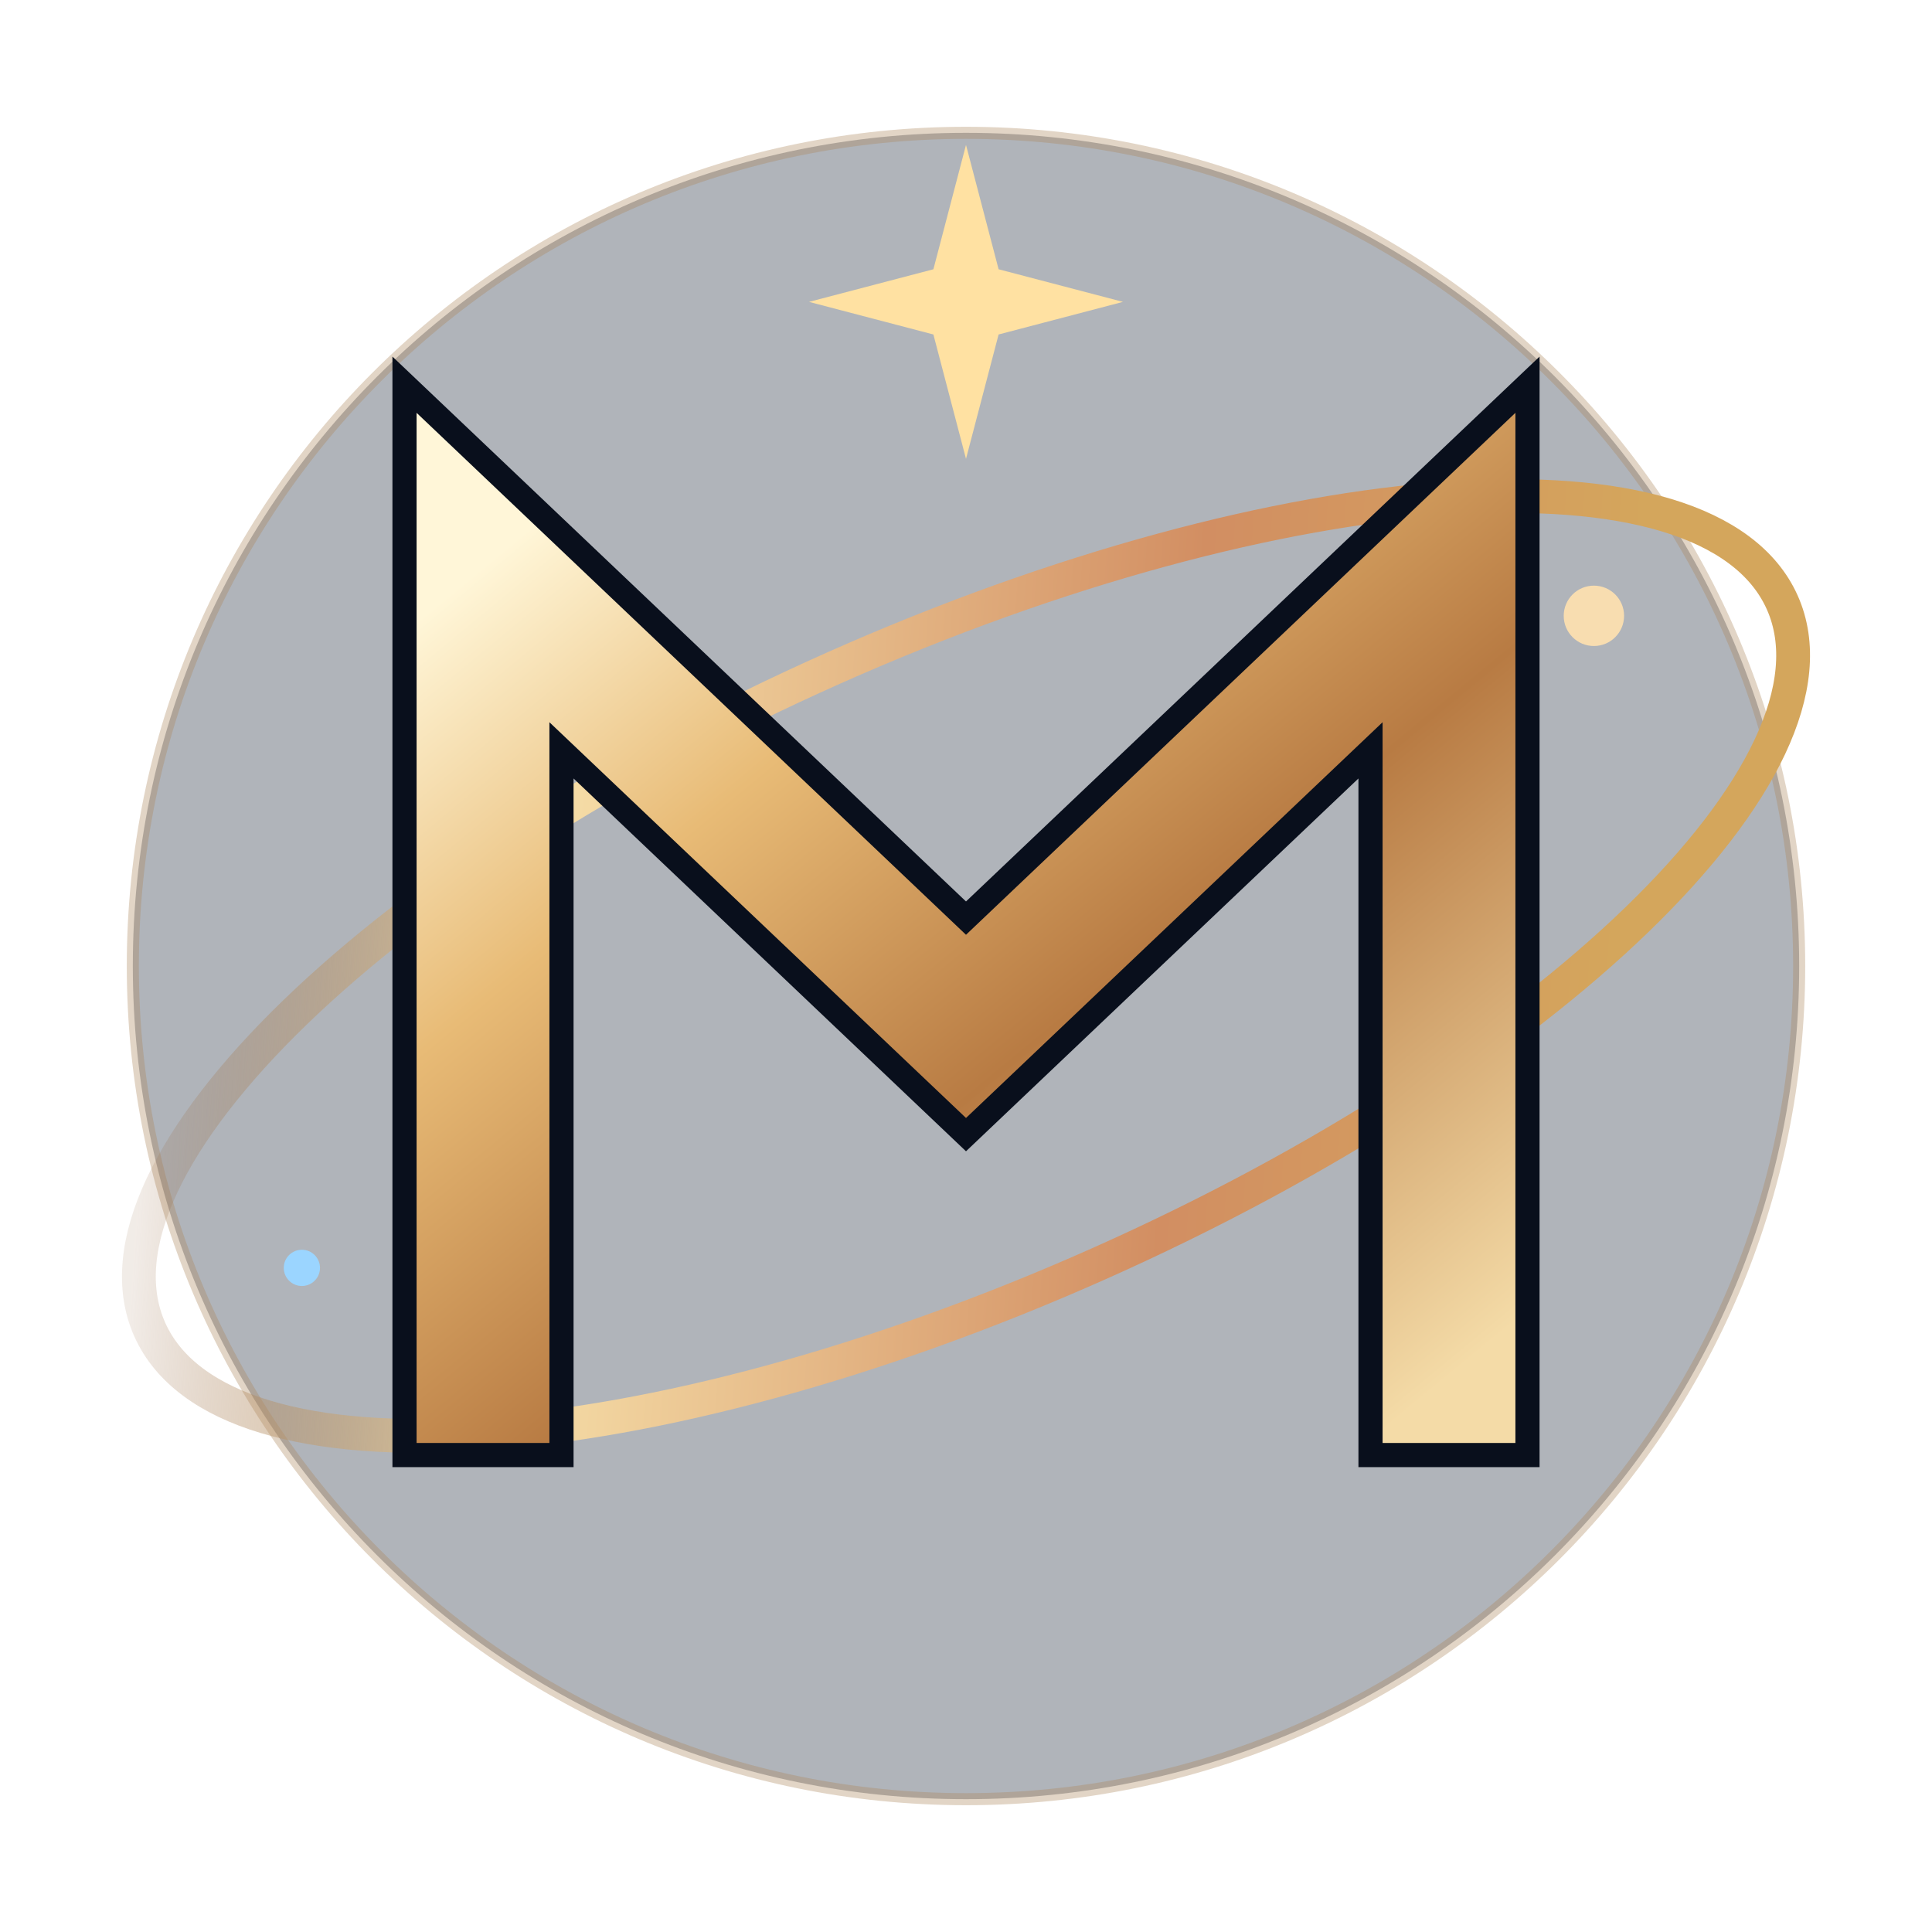
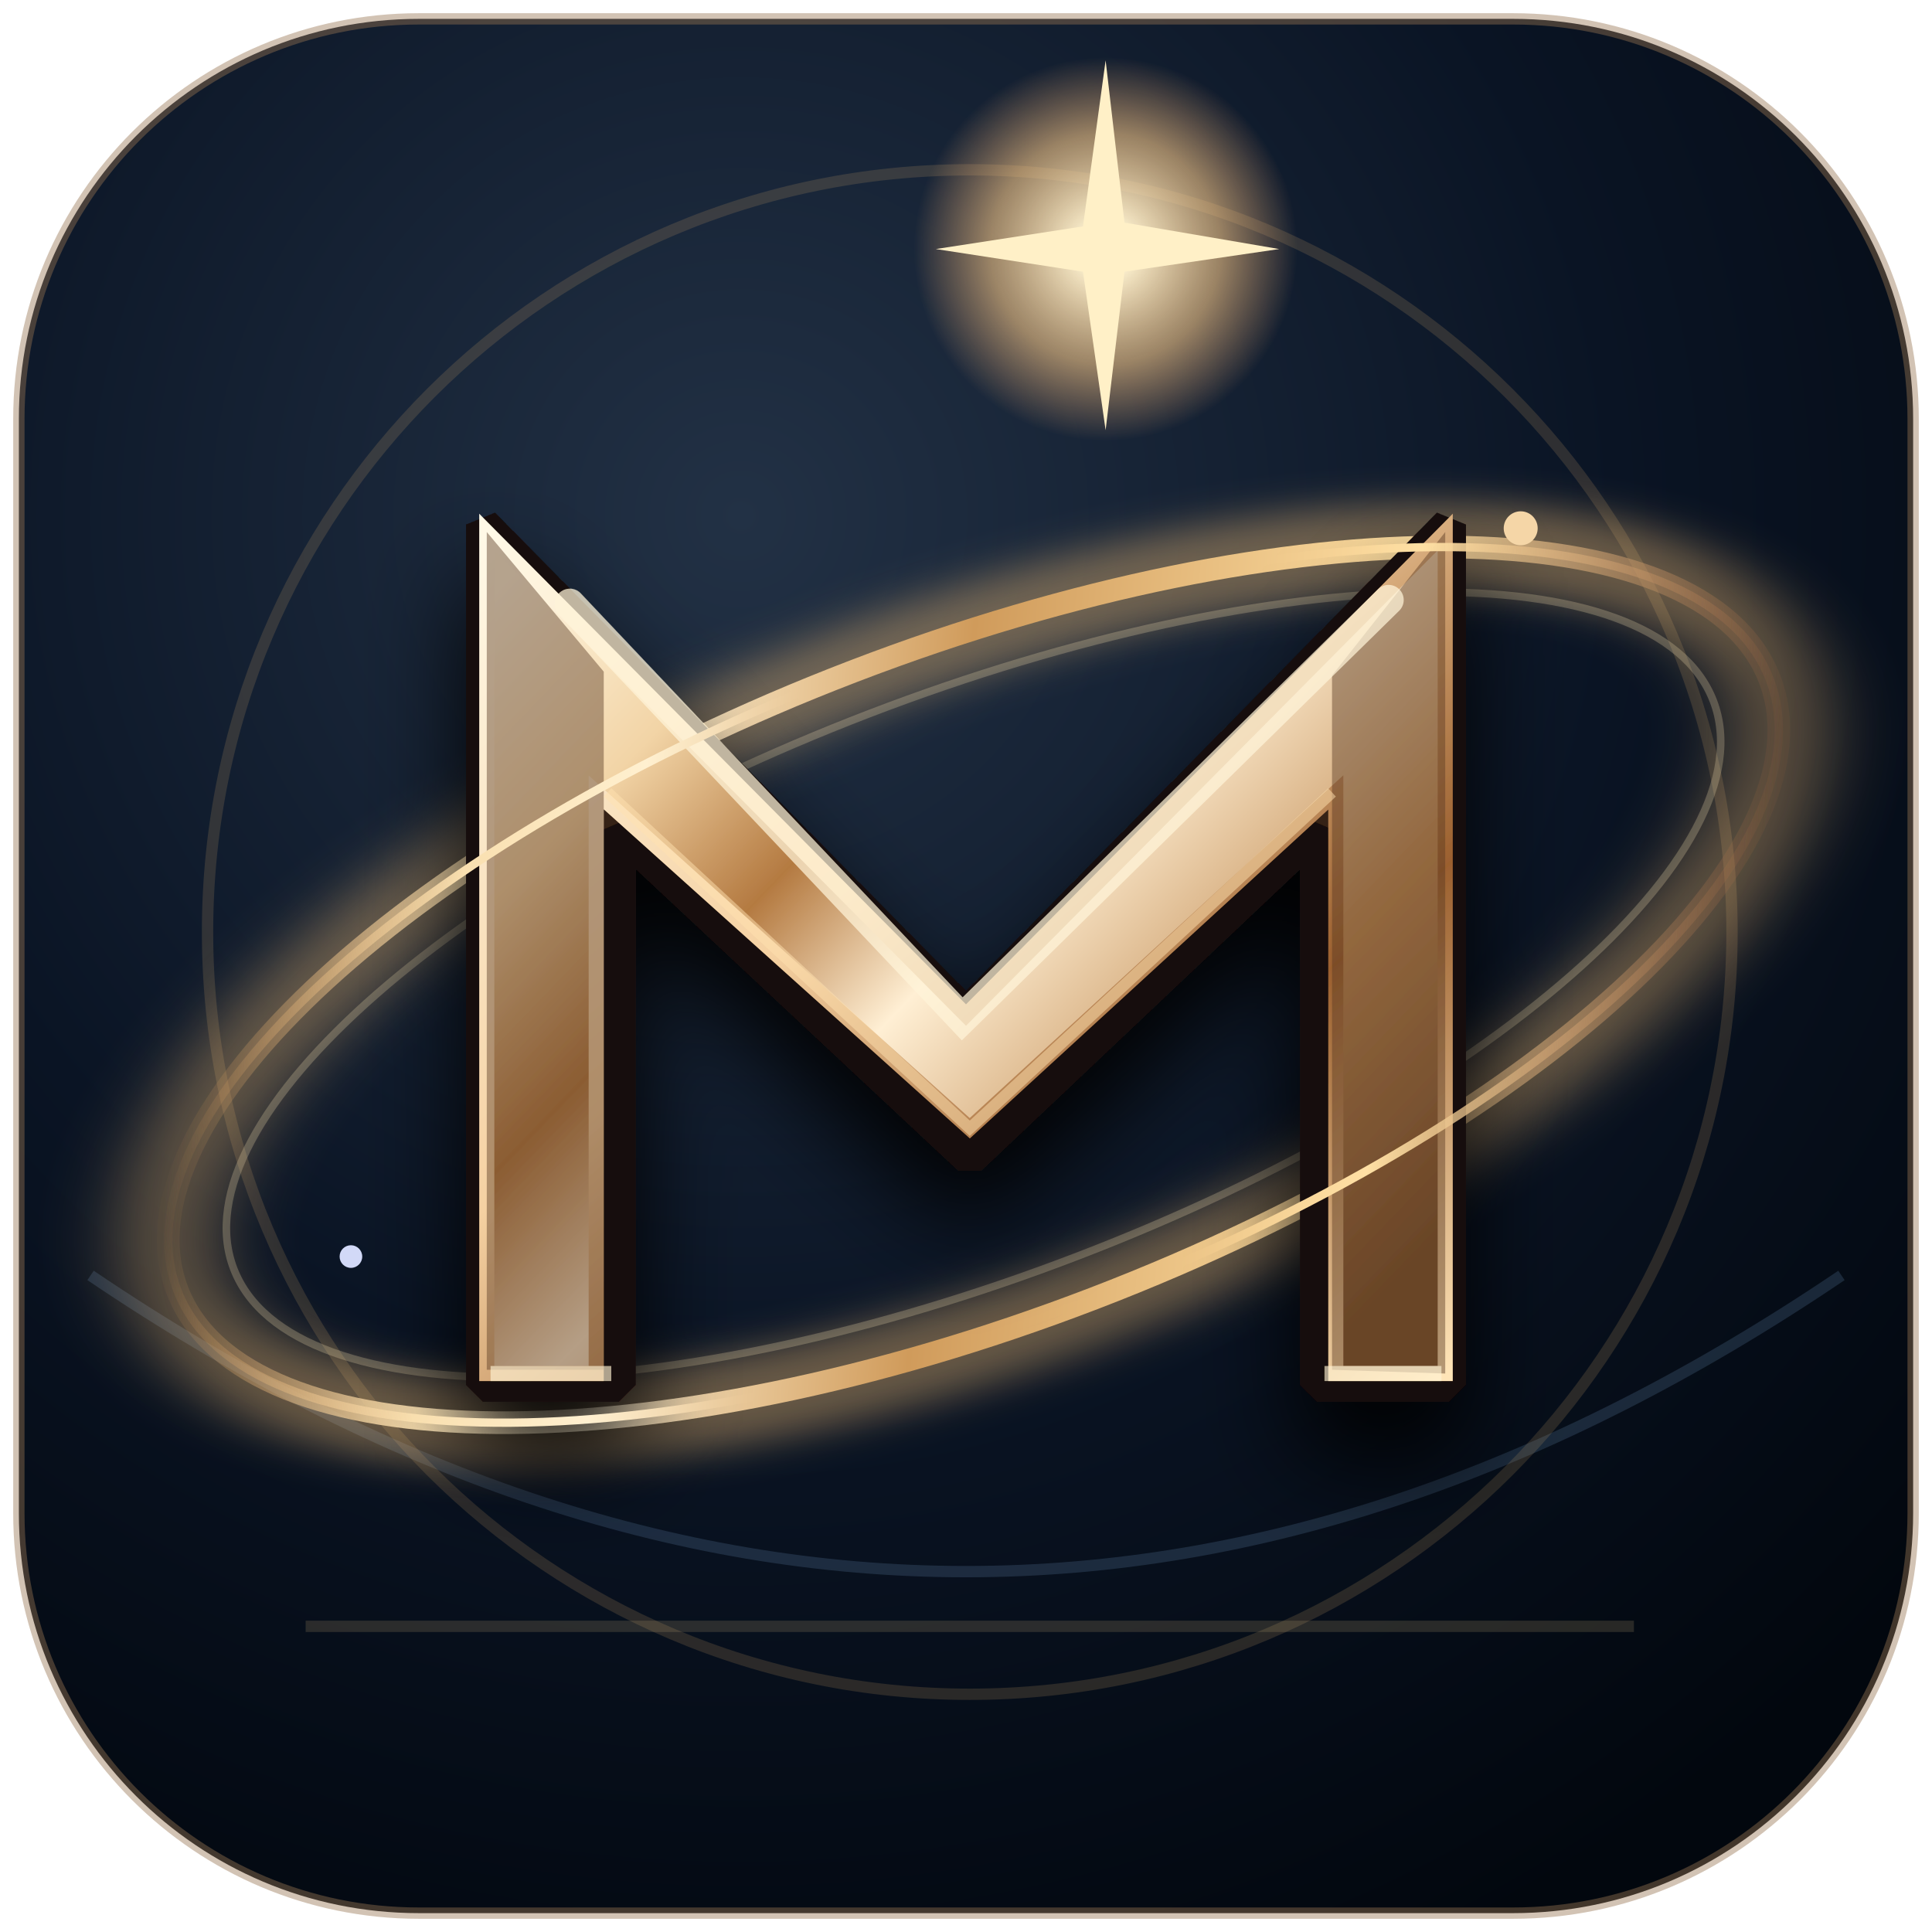
- <svg xmlns="http://www.w3.org/2000/svg" viewBox="0 0 160 160" role="img" aria-labelledby="title desc">
+ <svg xmlns="http://www.w3.org/2000/svg" viewBox="0 0 512 512" role="img" aria-labelledby="title desc">
  <defs>
-     <linearGradient id="gold" x1="0" y1="0" x2="1" y2="1">
-       <stop stop-color="#fff6d8" />
-       <stop offset=".27" stop-color="#e8bb76" />
-       <stop offset=".58" stop-color="#b87b43" />
-       <stop offset="1" stop-color="#f4dba7" />
+     <radialGradient id="night" cx=".38" cy=".26" r=".85">
+       <stop stop-color="#223145" />
+       <stop offset=".55" stop-color="#0a1424" />
+       <stop offset="1" stop-color="#02070e" />
+     </radialGradient>
+     <linearGradient id="metal" x1="0" y1=".08" x2="1" y2=".93">
+       <stop offset="0" stop-color="#fff7e3" />
+       <stop offset=".18" stop-color="#f2d4a6" />
+       <stop offset=".34" stop-color="#b47a41" />
+       <stop offset=".49" stop-color="#ffefd4" />
+       <stop offset=".72" stop-color="#c28e57" />
+       <stop offset=".95" stop-color="#78502d" />
    </linearGradient>
-     <linearGradient id="ring" x1="0" y1=".4" x2="1" y2=".6">
-       <stop stop-color="#91623b" stop-opacity=".12" />
-       <stop offset=".25" stop-color="#f5dca6" />
-       <stop offset=".63" stop-color="#d28e62" />
-       <stop offset=".9" stop-color="#d4a65c" />
+     <linearGradient id="edge" x1="0" y1="0" x2="1" y2="1">
+       <stop stop-color="#fff9e7" />
+       <stop offset=".4" stop-color="#f5d1a2" />
+       <stop offset=".7" stop-color="#9b602f" />
+       <stop offset="1" stop-color="#ffe4b7" />
    </linearGradient>
+     <linearGradient id="orbit" x1="0" y1=".4" x2="1" y2=".6">
+       <stop stop-color="#c58b4e" stop-opacity=".03" />
+       <stop offset=".17" stop-color="#f9dfaf" />
+       <stop offset=".28" stop-color="#fff0d0" />
+       <stop offset=".48" stop-color="#d09b5b" />
+       <stop offset=".76" stop-color="#ffe0a4" />
+       <stop offset="1" stop-color="#9d603c" stop-opacity=".1" />
+     </linearGradient>
+     <radialGradient id="star">
+       <stop stop-color="#fff" />
+       <stop offset=".12" stop-color="#fff4d3" />
+       <stop offset=".6" stop-color="#f4c586" stop-opacity=".6" />
+       <stop offset="1" stop-color="#ffb574" stop-opacity="0" />
+     </radialGradient>
+     <filter id="gold-glow" x="-.6" y="-.6" width="2.2" height="2.2">
+       <feGaussianBlur stdDeviation="8" />
+     </filter>
+     <filter id="subtle-shadow" x="-.4" y="-.4" width="2" height="2">
+       <feDropShadow dx="0" dy="15" stdDeviation="13" flood-color="#000" flood-opacity=".95" />
+     </filter>
  </defs>
-   <circle cx="80" cy="80" r="69" fill="#071526" fill-opacity=".32" stroke="#ac885d" stroke-opacity=".35" stroke-width="1" />
-   <ellipse cx="80" cy="80" rx="74" ry="27" fill="none" stroke="url(#ring)" stroke-width="2.8" transform="rotate(-24 80 80)" />
-   <path d="M40 114 V47 L80 85 L120 47 V114" fill="none" stroke="#090f1c" stroke-width="15" stroke-linecap="square" stroke-linejoin="miter" />
-   <path d="M40 114 V47 L80 85 L120 47 V114" fill="none" stroke="url(#gold)" stroke-width="11" stroke-linecap="square" stroke-linejoin="miter" />
-   <path d="M80 12 L82.7 22.3 L93 25 L82.7 27.7 L80 38 L77.3 27.7 L67 25 L77.3 22.3 Z" fill="#ffe1a2" />
-   <circle cx="132" cy="51" r="2.5" fill="#f8ddb0" />
-   <circle cx="25" cy="105" r="1.5" fill="#9bd5ff" />
+   <rect x="5" y="5" width="502" height="502" rx="106" fill="url(#night)" stroke="#977652" stroke-opacity=".43" stroke-width="3" />
+   <path d="M24 338 Q256 495 488 338" fill="none" stroke="#8cbbef" stroke-opacity=".16" stroke-width="3" />
+   <circle cx="257" cy="247" r="202" stroke="#dcaf6f" stroke-opacity=".17" stroke-width="3" fill="none" />
+   <ellipse cx="258" cy="261" rx="226" ry="89" transform="rotate(-21 258 261)" fill="none" stroke="#f3bf77" stroke-width="24" opacity=".4" filter="url(#gold-glow)" />
+   <ellipse cx="258" cy="261" rx="226" ry="89" transform="rotate(-21 258 261)" fill="none" stroke="url(#orbit)" stroke-width="6" />
+   <ellipse cx="258" cy="261" rx="210" ry="77" transform="rotate(-21 258 261)" fill="none" stroke="#fbe5b5" stroke-opacity=".25" stroke-width="2" />
+   <g filter="url(#subtle-shadow)">
+     <path d="M128 367 V139 L256 269 L384 139 V367 H349 V220 L257 307 L164 220 V367 Z" fill="#362112" stroke="#160c08" stroke-width="9" stroke-linejoin="bevel" />
+     <path d="M129 364 V141 L256 269 L383 141 V364 H354 V210 L257 299 L158 210 V364 Z" fill="url(#metal)" stroke="url(#edge)" stroke-width="4" />
+     <path d="M129 141 L160 178 L160 363 L129 363 Z M353 179 L383 141 L383 364 L353 363 Z" fill="#57371f" opacity=".44" />
+     <path d="M151 160 L255 270 L368 159" fill="none" stroke="#fff4d8" stroke-width="8" stroke-linecap="round" opacity=".73" />
+     <path d="M161 210 L257 299 L353 210" fill="none" stroke="#ffe2b1" stroke-opacity=".5" stroke-width="3" />
+     <path d="M130 364 H162 M351 364 H382" stroke="#fff3d4" stroke-width="4" opacity=".65" />
+   </g>
+   <ellipse cx="258" cy="261" rx="226" ry="89" transform="rotate(-21 258 261)" fill="none" stroke="url(#orbit)" stroke-width="2.2" />
+   <circle cx="293" cy="66" r="51" fill="url(#star)" />
+   <path d="M293 16 L298 59 L339 66 L298 72 L293 114 L287 72 L248 66 L287 60 Z" fill="#fff0c7" />
+   <circle cx="403" cy="140" r="4.5" fill="#f5d6a7" />
+   <circle cx="93" cy="333" r="3" fill="#d2d9f7" />
+   <path d="M81 431 H433" stroke="#d1b27e" stroke-opacity=".18" stroke-width="3" />
</svg>
